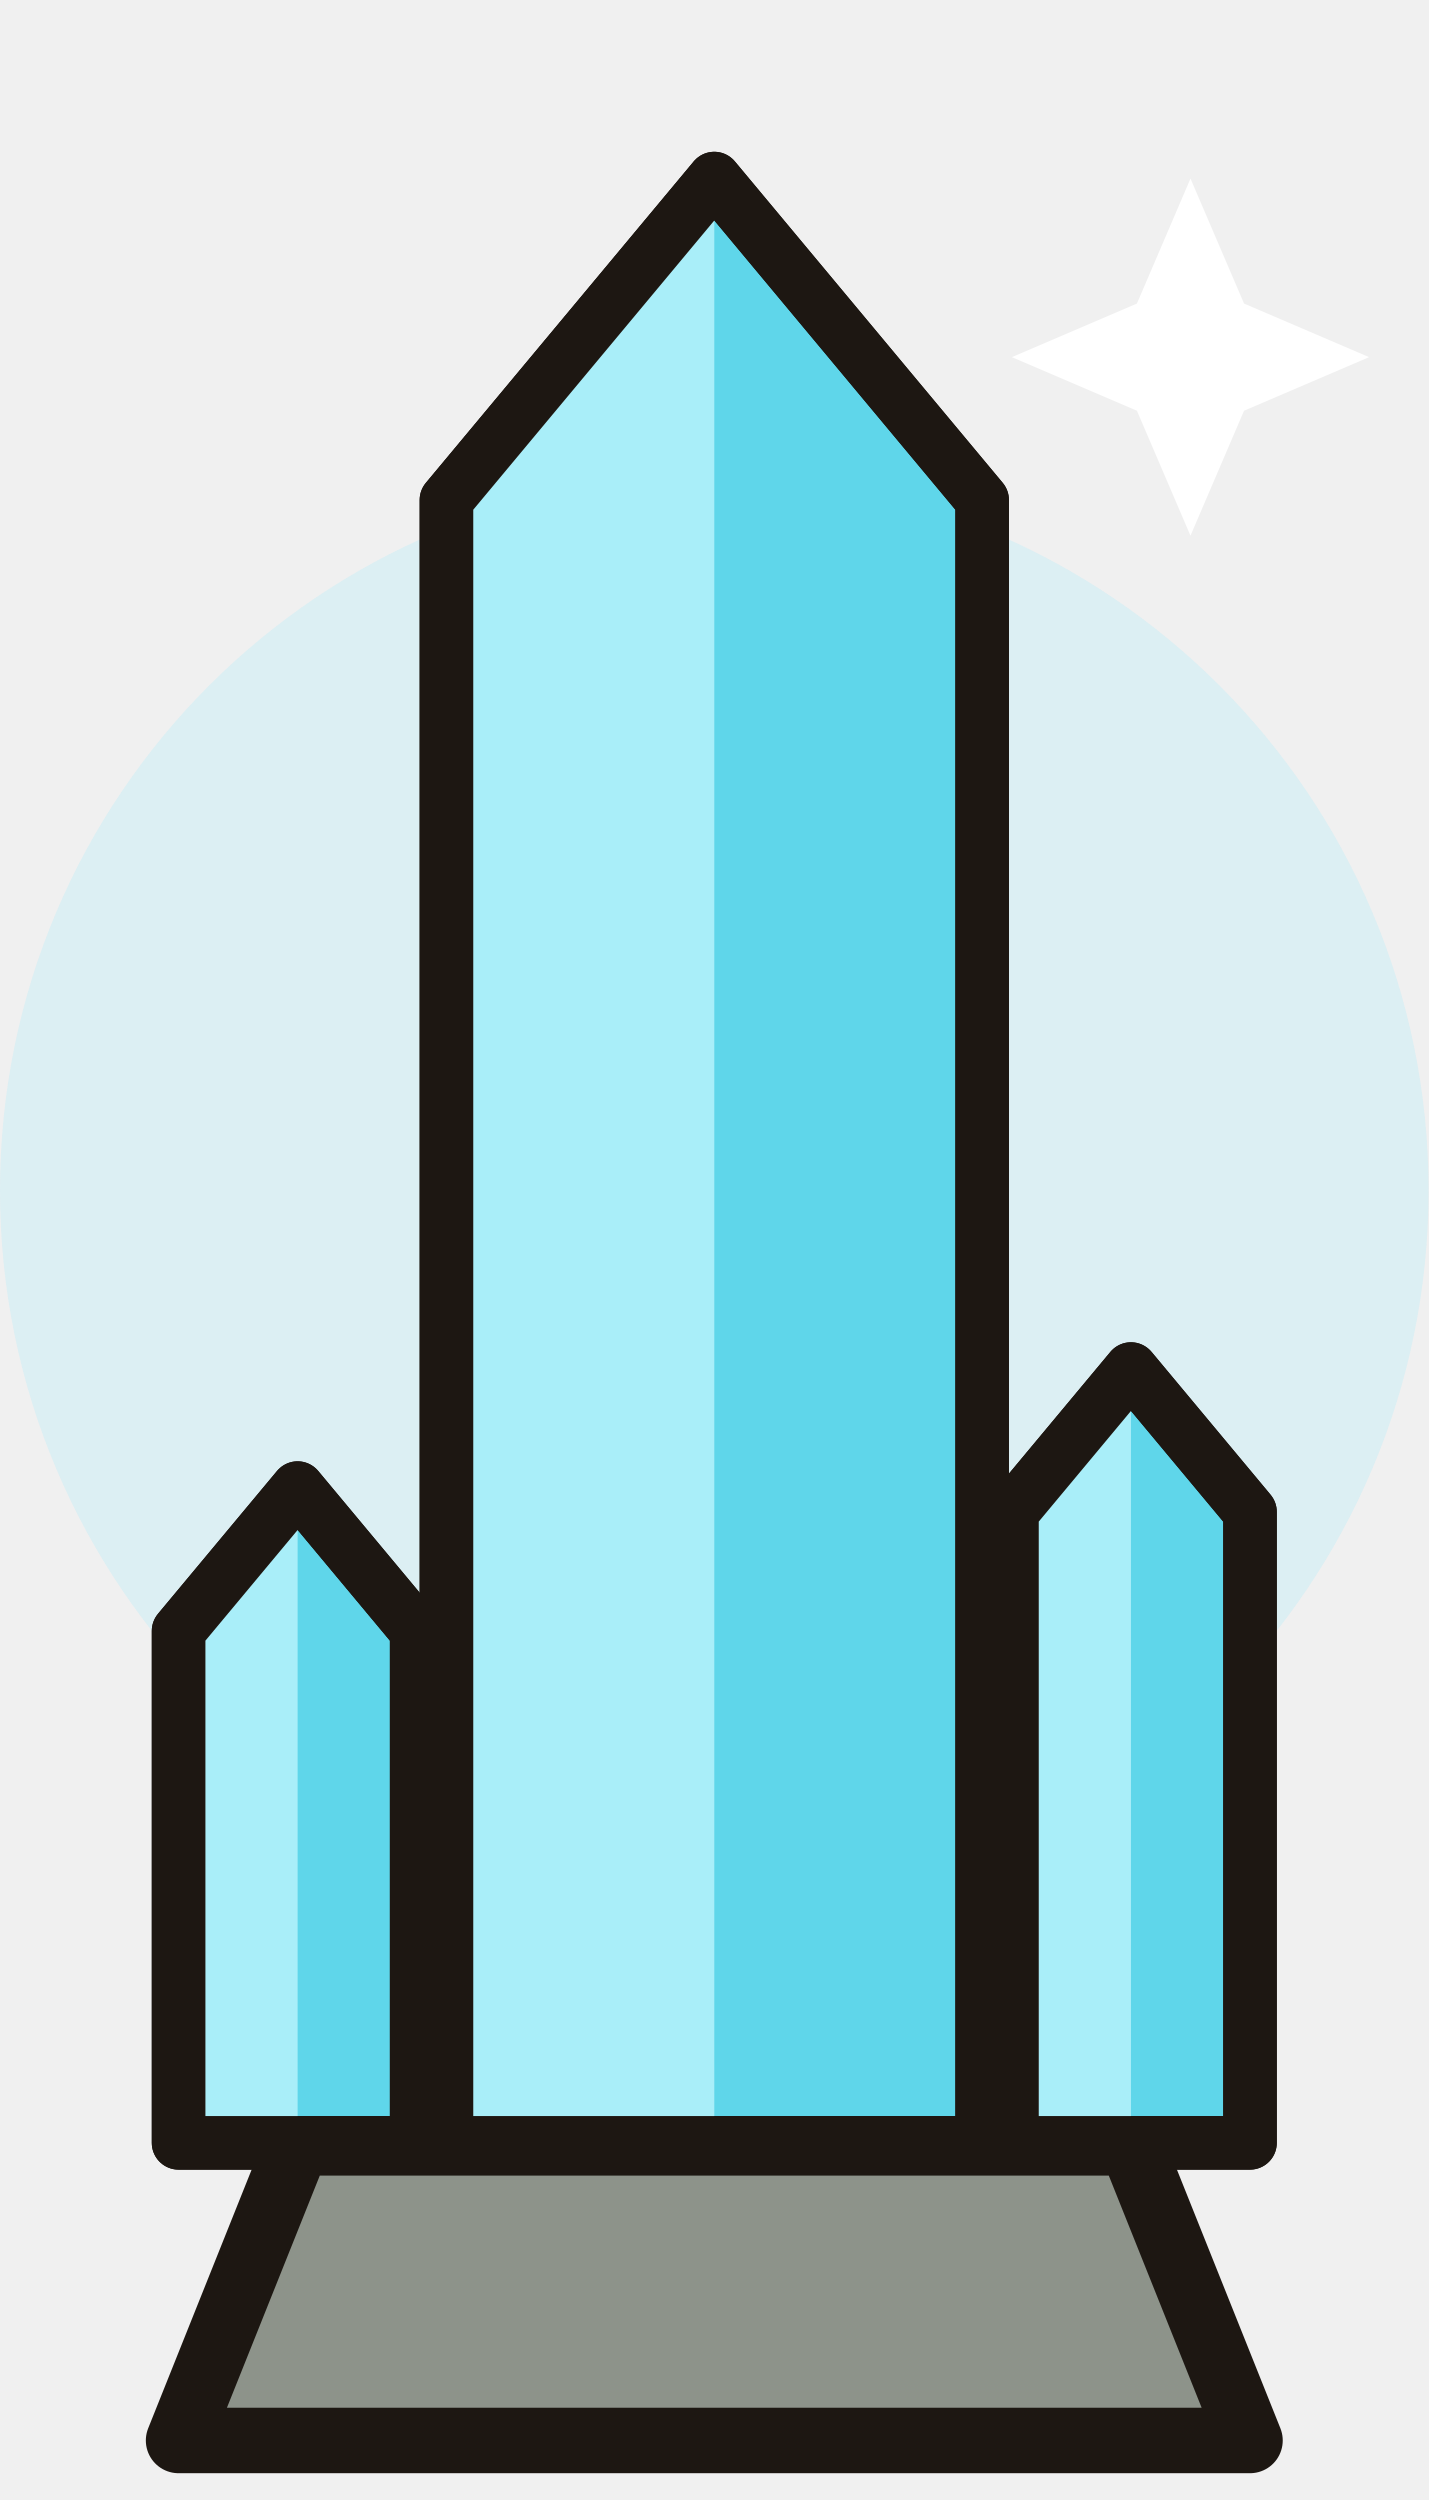
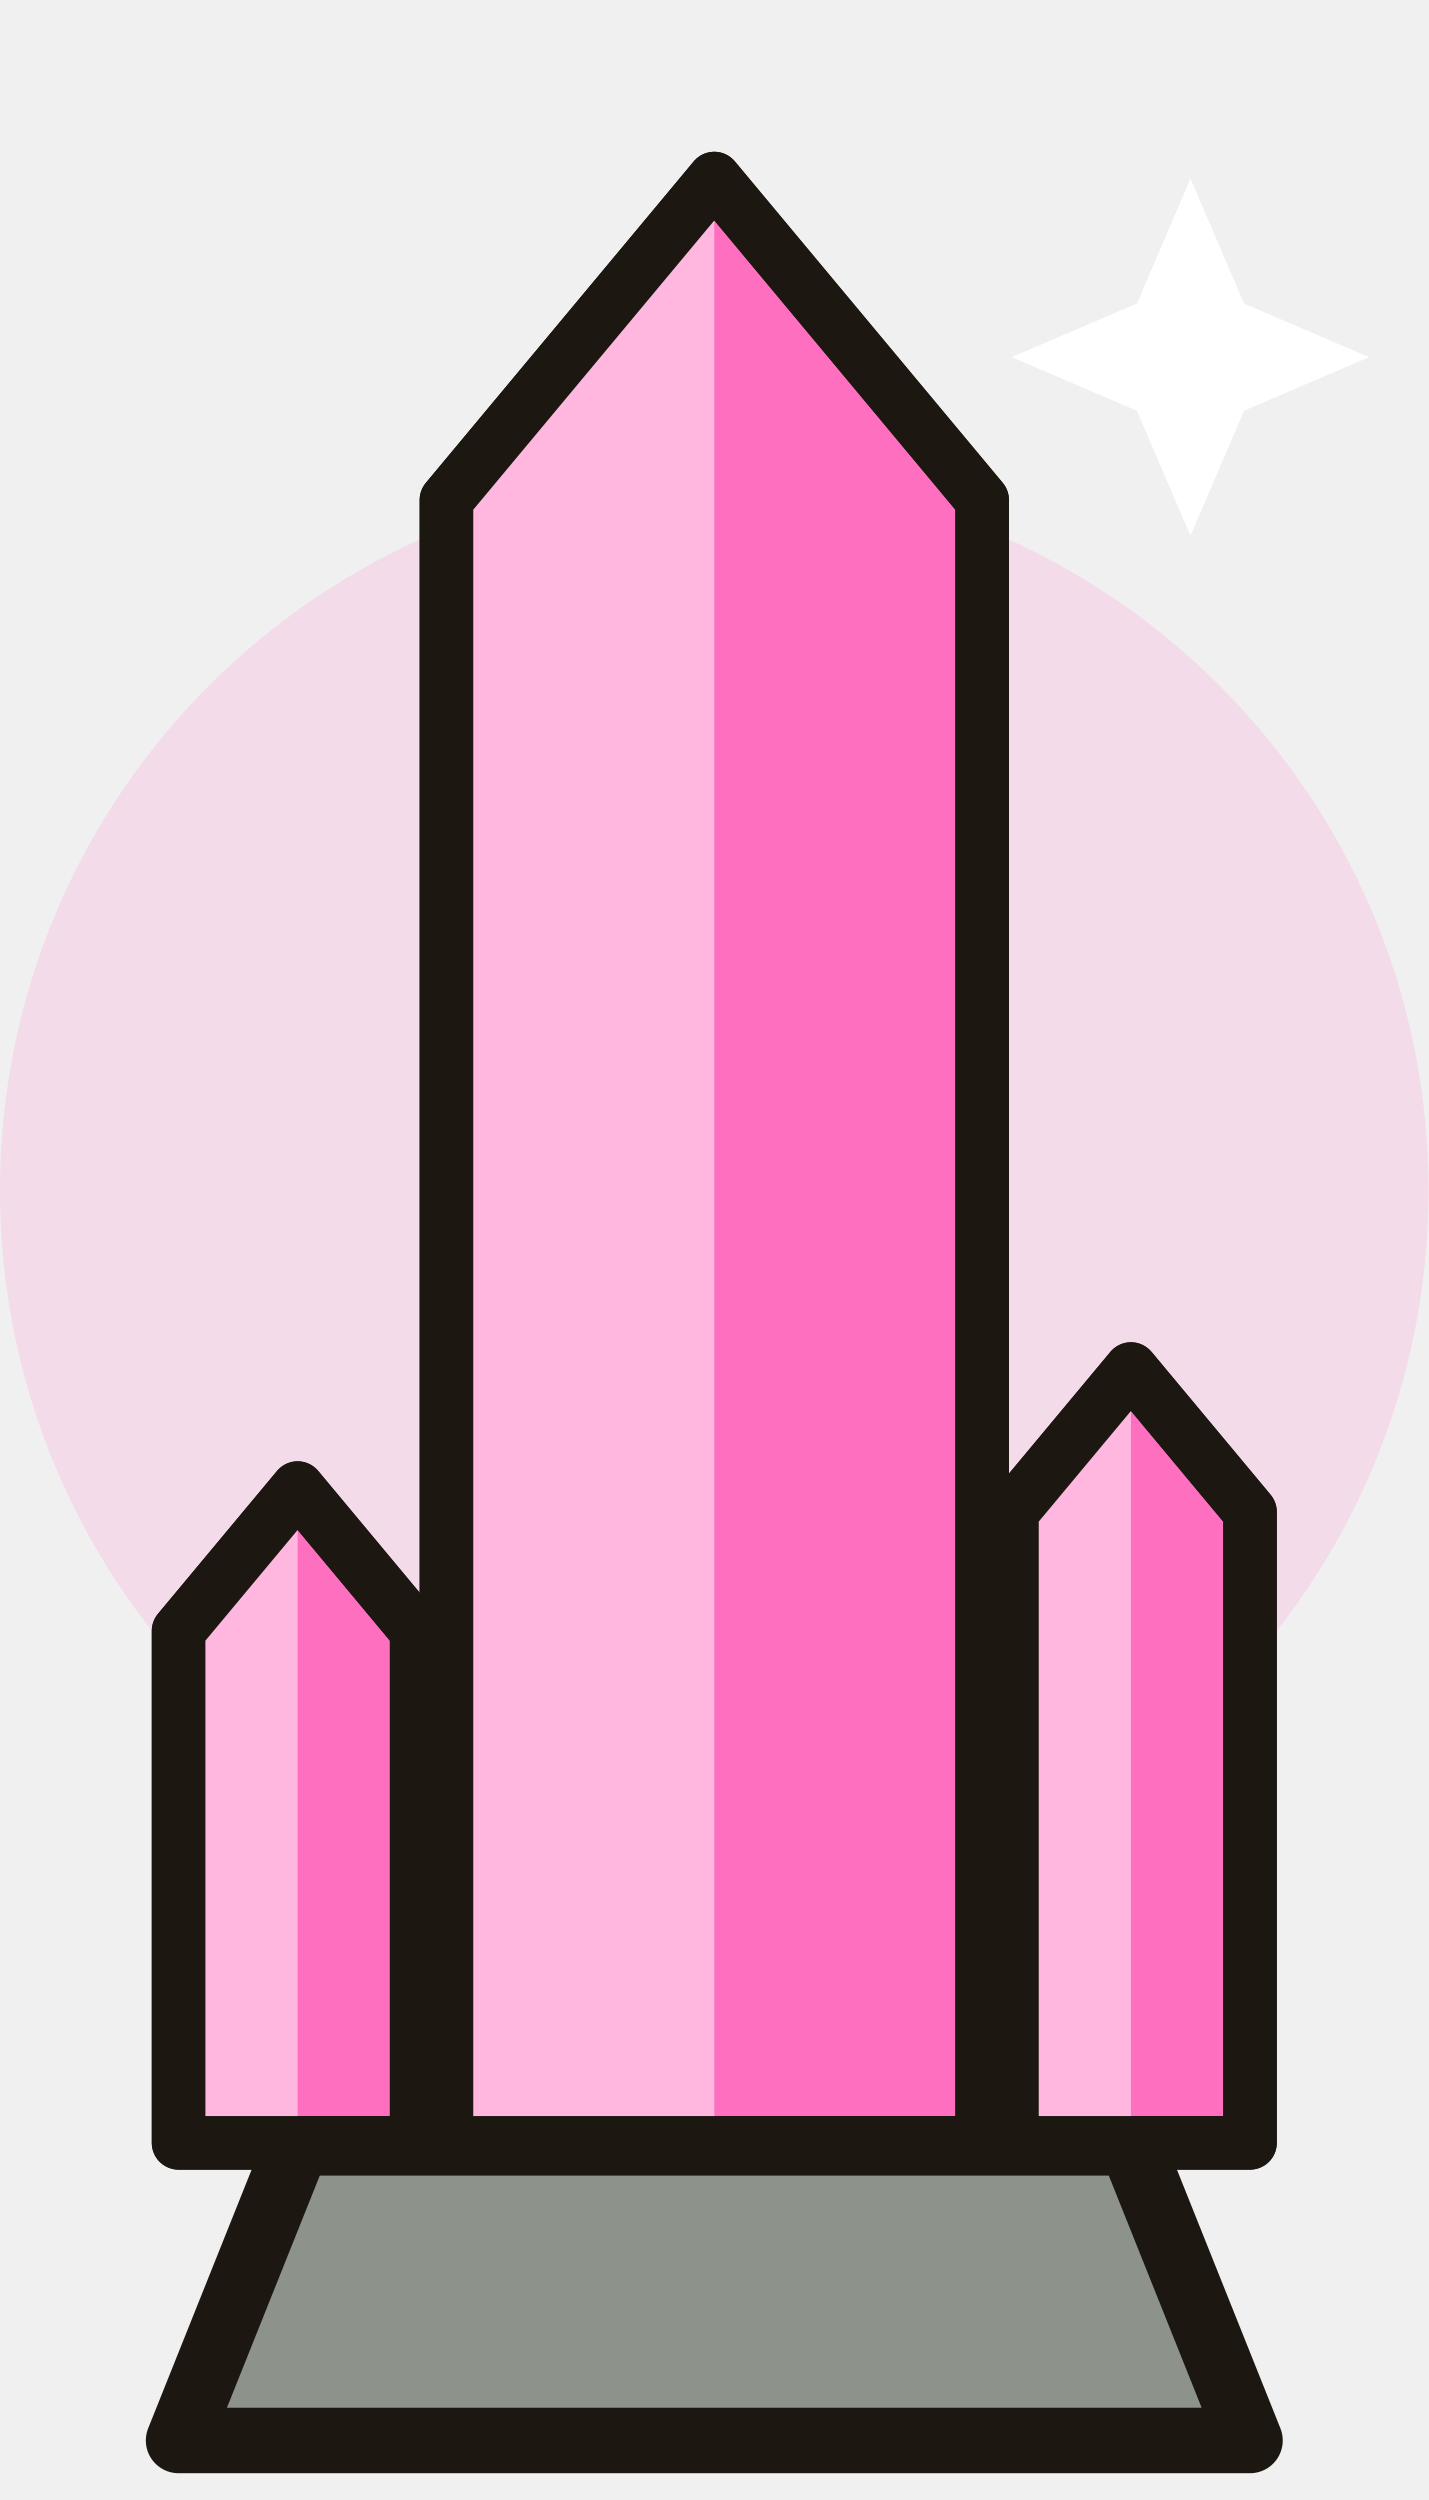
<svg xmlns="http://www.w3.org/2000/svg" width="48" height="84" viewBox="0 0 48 84">
-   <circle cx="24" cy="40" r="24" fill="#7fe8ff" opacity=".18" />
+   <circle cx="24" cy="40" r="24" fill="#ff7ac8" opacity=".18" />
  <path d="M6 82l4-10h28l4 10z" fill="#8d938a" stroke="#1d1712" stroke-width="2.2" stroke-linejoin="round" stroke-linecap="round" />
-   <path d="M24 6l9 10.8V72H15V16.8z" fill="#5fd6ea" stroke="#1d1712" stroke-width="1.8" stroke-linejoin="round" stroke-linecap="round" />
-   <path d="M24 6L15 16.8V72H24z" fill="#c9f8ff" opacity=".7" />
+   <path d="M24 6l9 10.8V72H15V16.8z" fill="#ff6fbf" stroke="#1d1712" stroke-width="1.8" stroke-linejoin="round" stroke-linecap="round" />
+   <path d="M24 6L15 16.8V72H24z" fill="#ffd6ee" opacity=".7" />
  <path d="M24 6l9 10.8V72H15V16.8z" fill="none" stroke="#1d1712" stroke-width="1.8" stroke-linejoin="round" stroke-linecap="round" />
-   <path d="M10 50l4 4.8V72H6V54.8z" fill="#5fd6ea" stroke="#1d1712" stroke-width="1.8" stroke-linejoin="round" stroke-linecap="round" />
-   <path d="M10 50L6 54.8V72H10z" fill="#c9f8ff" opacity=".7" />
+   <path d="M10 50l4 4.8V72H6V54.8z" fill="#ff6fbf" stroke="#1d1712" stroke-width="1.8" stroke-linejoin="round" stroke-linecap="round" />
+   <path d="M10 50L6 54.8V72H10z" fill="#ffd6ee" opacity=".7" />
  <path d="M10 50l4 4.8V72H6V54.8z" fill="none" stroke="#1d1712" stroke-width="1.8" stroke-linejoin="round" stroke-linecap="round" />
-   <path d="M38 46l4 4.8V72H34V50.8z" fill="#5fd6ea" stroke="#1d1712" stroke-width="1.8" stroke-linejoin="round" stroke-linecap="round" />
-   <path d="M38 46L34 50.8V72H38z" fill="#c9f8ff" opacity=".7" />
+   <path d="M38 46l4 4.8V72H34V50.8z" fill="#ff6fbf" stroke="#1d1712" stroke-width="1.8" stroke-linejoin="round" stroke-linecap="round" />
+   <path d="M38 46L34 50.8V72H38z" fill="#ffd6ee" opacity=".7" />
  <path d="M38 46l4 4.8V72H34V50.8z" fill="none" stroke="#1d1712" stroke-width="1.8" stroke-linejoin="round" stroke-linecap="round" />
  <path d="M40 6l1.8 4.2 4.2 1.8-4.2 1.8-1.8 4.2-1.8-4.2-4.2-1.8 4.2-1.8z" fill="#ffffff" />
</svg>
